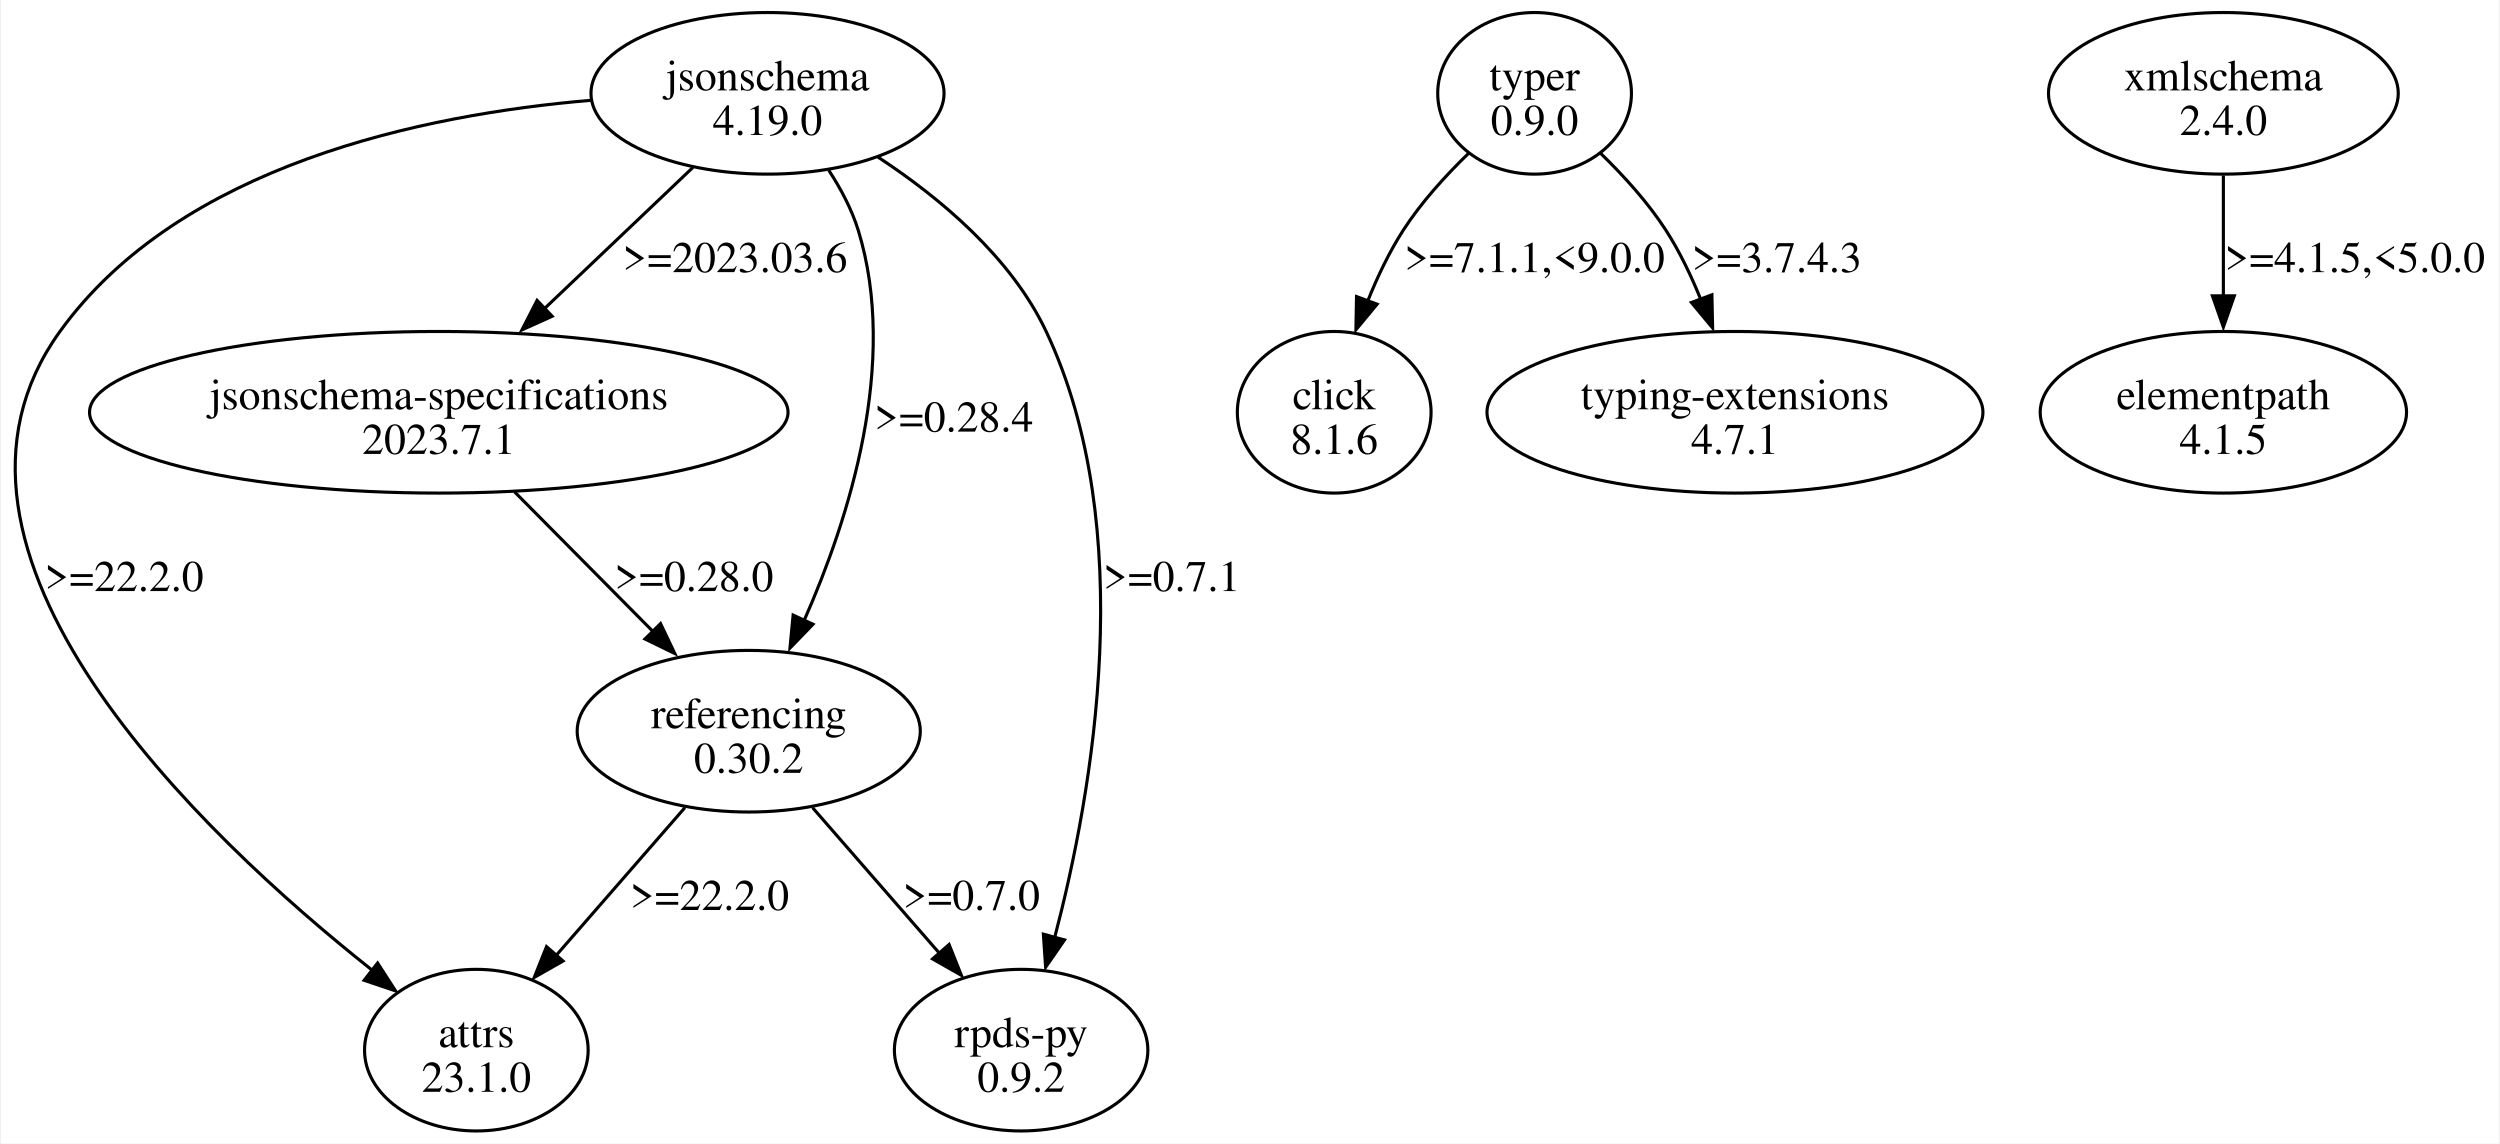
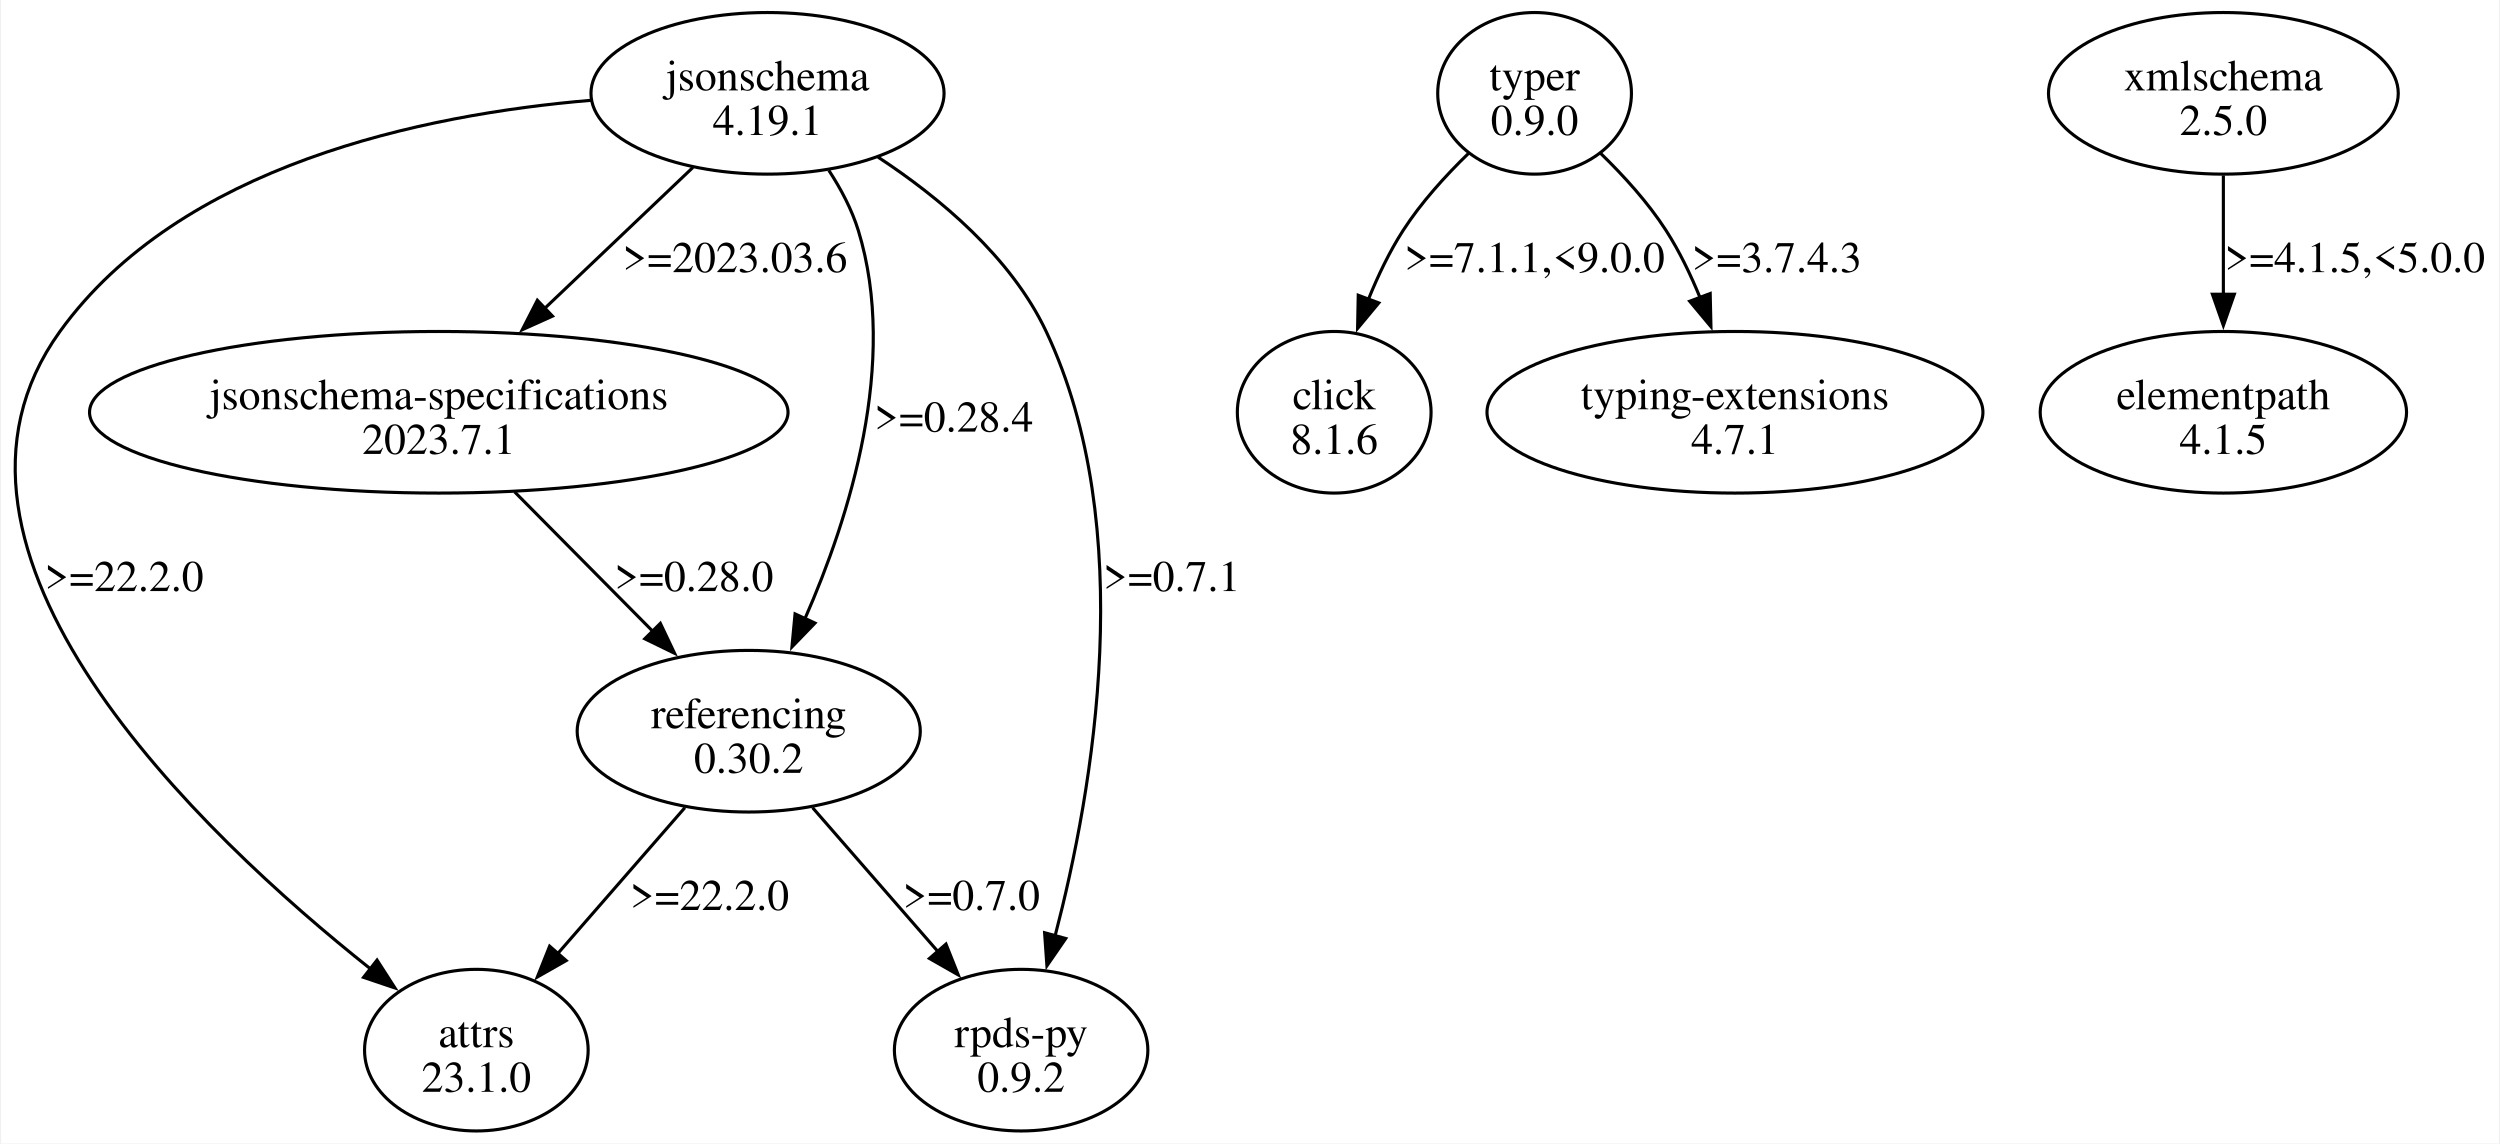
<svg xmlns="http://www.w3.org/2000/svg" width="798pt" height="365pt" viewBox="0.00 0.00 797.79 365.23">
  <g id="graph0" class="graph" transform="scale(1 1) rotate(0) translate(4 361.23)">
    <polygon fill="white" stroke="none" points="-4,4 -4,-361.23 793.79,-361.23 793.79,4 -4,4" />
    <g id="node1" class="node">
      <ellipse fill="none" stroke="black" cx="240.79" cy="-331.42" rx="56.39" ry="25.81" />
      <text text-anchor="middle" x="240.79" y="-332.37" font-family="Times,serif" font-size="14.00">jsonschema</text>
-       <text text-anchor="middle" x="240.79" y="-318.12" font-family="Times,serif" font-size="14.00">4.19.0</text>
+       <text text-anchor="middle" x="240.79" y="-318.12" font-family="Times,serif" font-size="14.00">4.19.1</text>
    </g>
    <g id="node2" class="node">
      <ellipse fill="none" stroke="black" cx="147.79" cy="-25.81" rx="35.71" ry="25.81" />
      <text text-anchor="middle" x="147.79" y="-26.76" font-family="Times,serif" font-size="14.00">attrs</text>
      <text text-anchor="middle" x="147.79" y="-12.51" font-family="Times,serif" font-size="14.00">23.1.0</text>
    </g>
    <g id="edge1" class="edge">
-       <path fill="none" stroke="black" d="M184.35,-329.19C130.87,-324.66 53.19,-308.58 14.79,-255.36 -35.85,-185.18 60.2,-94.43 114.37,-51.46" />
-       <polygon fill="black" stroke="black" points="116.25,-53.64 121.99,-44.74 111.95,-48.12 116.25,-53.64" />
+       <path fill="none" stroke="black" d="M184.35,-329.19C130.87,-324.66 53.19,-308.58 14.79,-255.36 -35.75,-185.32 59.8,-94.81 114.03,-51.72" />
+       <polygon fill="black" stroke="black" points="116.07,-54.58 121.8,-45.67 111.76,-49.06 116.07,-54.58" />
      <text text-anchor="middle" x="35.29" y="-172.44" font-family="Times,serif" font-size="14.00">&gt;=22.2.0</text>
    </g>
    <g id="node3" class="node">
      <ellipse fill="none" stroke="black" cx="135.79" cy="-229.55" rx="111.55" ry="25.81" />
      <text text-anchor="middle" x="135.79" y="-230.5" font-family="Times,serif" font-size="14.00">jsonschema-specifications</text>
      <text text-anchor="middle" x="135.79" y="-216.25" font-family="Times,serif" font-size="14.00">2023.7.1</text>
    </g>
    <g id="edge2" class="edge">
-       <path fill="none" stroke="black" d="M216.96,-307.75C202.84,-294.33 184.73,-277.1 169.2,-262.33" />
-       <polygon fill="black" stroke="black" points="172.01,-260.22 162.35,-255.86 167.19,-265.29 172.01,-260.22" />
+       <path fill="none" stroke="black" d="M216.96,-307.75C202.97,-294.45 185.07,-277.42 169.63,-262.74" />
+       <polygon fill="black" stroke="black" points="172.11,-260.26 162.45,-255.91 167.28,-265.33 172.11,-260.26" />
      <text text-anchor="middle" x="230.41" y="-274.31" font-family="Times,serif" font-size="14.00">&gt;=2023.03.6</text>
    </g>
    <g id="node4" class="node">
      <ellipse fill="none" stroke="black" cx="234.79" cy="-127.68" rx="54.8" ry="25.81" />
      <text text-anchor="middle" x="234.79" y="-128.63" font-family="Times,serif" font-size="14.00">referencing</text>
      <text text-anchor="middle" x="234.79" y="-114.38" font-family="Times,serif" font-size="14.00">0.30.2</text>
    </g>
    <g id="edge3" class="edge">
-       <path fill="none" stroke="black" d="M260.37,-306.82C264.24,-300.89 267.73,-294.3 269.79,-287.61 282.72,-245.44 266.87,-195.6 252.52,-163.13" />
-       <polygon fill="black" stroke="black" points="255.32,-161.84 247.96,-154.23 248.97,-164.77 255.32,-161.84" />
+       <path fill="none" stroke="black" d="M260.37,-306.82C264.24,-300.89 267.73,-294.3 269.79,-287.61 282.67,-245.62 267.01,-196.04 252.71,-163.55" />
+       <polygon fill="black" stroke="black" points="255.95,-162.22 248.59,-154.6 249.59,-165.15 255.95,-162.22" />
      <text text-anchor="middle" x="300.29" y="-223.37" font-family="Times,serif" font-size="14.00">&gt;=0.28.4</text>
    </g>
    <g id="node5" class="node">
      <ellipse fill="none" stroke="black" cx="321.79" cy="-25.81" rx="40.48" ry="25.81" />
      <text text-anchor="middle" x="321.79" y="-26.76" font-family="Times,serif" font-size="14.00">rpds-py</text>
      <text text-anchor="middle" x="321.79" y="-12.51" font-family="Times,serif" font-size="14.00">0.9.2</text>
    </g>
    <g id="edge4" class="edge">
-       <path fill="none" stroke="black" d="M276.09,-311.04C295.8,-298.1 318.57,-279.12 329.79,-255.36 359.51,-192.37 344.74,-108.38 332.5,-61.75" />
-       <polygon fill="black" stroke="black" points="335.65,-61.01 329.62,-52.29 328.9,-62.86 335.65,-61.01" />
+       <path fill="none" stroke="black" d="M276.09,-311.04C295.8,-298.1 318.57,-279.12 329.79,-255.36 359.39,-192.63 344.86,-109.09 332.65,-62.34" />
+       <polygon fill="black" stroke="black" points="336.04,-61.47 330.03,-52.75 329.29,-63.32 336.04,-61.47" />
      <text text-anchor="middle" x="369.91" y="-172.44" font-family="Times,serif" font-size="14.00">&gt;=0.7.1</text>
    </g>
    <g id="edge7" class="edge">
-       <path fill="none" stroke="black" d="M160,-204.12C173.43,-190.57 190.25,-173.6 204.54,-159.19" />
-       <polygon fill="black" stroke="black" points="206.62,-162.05 211.18,-152.49 201.65,-157.13 206.62,-162.05" />
+       <path fill="none" stroke="black" d="M160.01,-204.12C173.31,-190.7 189.94,-173.92 204.14,-159.59" />
+       <polygon fill="black" stroke="black" points="206.56,-162.13 211.11,-152.56 201.59,-157.2 206.56,-162.13" />
      <text text-anchor="middle" x="217.29" y="-172.44" font-family="Times,serif" font-size="14.00">&gt;=0.28.0</text>
    </g>
    <g id="edge5" class="edge">
-       <path fill="none" stroke="black" d="M214.39,-103.26C202.1,-89.16 186.34,-71.07 173.24,-56.03" />
-       <polygon fill="black" stroke="black" points="175.48,-54.28 166.28,-49.04 170.21,-58.87 175.48,-54.28" />
+       <path fill="none" stroke="black" d="M214.39,-103.26C202.21,-89.29 186.64,-71.41 173.61,-56.45" />
+       <polygon fill="black" stroke="black" points="176.48,-54.42 167.27,-49.18 171.2,-59.02 176.48,-54.42" />
      <text text-anchor="middle" x="222.29" y="-70.57" font-family="Times,serif" font-size="14.00">&gt;=22.2.0</text>
    </g>
    <g id="edge6" class="edge">
-       <path fill="none" stroke="black" d="M255.18,-103.26C267.3,-89.35 282.79,-71.57 295.78,-56.66" />
-       <polygon fill="black" stroke="black" points="298.78,-59.55 302.71,-49.71 293.5,-54.95 298.78,-59.55" />
+       <path fill="none" stroke="black" d="M255.18,-103.26C267.19,-89.48 282.51,-71.9 295.42,-57.07" />
+       <polygon fill="black" stroke="black" points="297.79,-59.69 301.71,-49.85 292.51,-55.09 297.79,-59.69" />
      <text text-anchor="middle" x="305.91" y="-70.57" font-family="Times,serif" font-size="14.00">&gt;=0.7.0</text>
    </g>
    <g id="node6" class="node">
      <ellipse fill="none" stroke="black" cx="485.79" cy="-331.42" rx="30.94" ry="25.81" />
      <text text-anchor="middle" x="485.79" y="-332.37" font-family="Times,serif" font-size="14.00">typer</text>
      <text text-anchor="middle" x="485.79" y="-318.12" font-family="Times,serif" font-size="14.00">0.9.0</text>
    </g>
    <g id="node7" class="node">
      <ellipse fill="none" stroke="black" cx="421.79" cy="-229.55" rx="30.94" ry="25.81" />
      <text text-anchor="middle" x="421.79" y="-230.5" font-family="Times,serif" font-size="14.00">click</text>
      <text text-anchor="middle" x="421.79" y="-216.25" font-family="Times,serif" font-size="14.00">8.1.6</text>
    </g>
    <g id="edge8" class="edge">
-       <path fill="none" stroke="black" d="M464.72,-312.27C457.37,-305.15 449.53,-296.54 443.79,-287.61 439.36,-280.73 435.61,-272.83 432.52,-265.14" />
-       <polygon fill="black" stroke="black" points="435.49,-264.07 428.73,-255.91 428.92,-266.5 435.49,-264.07" />
+       <path fill="none" stroke="black" d="M464.72,-312.27C457.37,-305.15 449.54,-296.54 443.79,-287.61 439.46,-280.89 435.78,-273.19 432.74,-265.67" />
+       <polygon fill="black" stroke="black" points="436.03,-264.48 429.26,-256.33 429.47,-266.92 436.03,-264.48" />
      <text text-anchor="middle" x="485.79" y="-274.31" font-family="Times,serif" font-size="14.00">&gt;=7.1.1,&lt;9.0.0</text>
    </g>
    <g id="node8" class="node">
      <ellipse fill="none" stroke="black" cx="549.79" cy="-229.55" rx="79.2" ry="25.81" />
      <text text-anchor="middle" x="549.79" y="-230.5" font-family="Times,serif" font-size="14.00">typing-extensions</text>
      <text text-anchor="middle" x="549.79" y="-216.25" font-family="Times,serif" font-size="14.00">4.7.1</text>
    </g>
    <g id="edge9" class="edge">
-       <path fill="none" stroke="black" d="M506.86,-312.27C514.2,-305.15 522.04,-296.54 527.79,-287.61 532.13,-280.86 535.83,-273.11 538.88,-265.56" />
-       <polygon fill="black" stroke="black" points="542.43,-267.07 542.65,-256.47 535.87,-264.62 542.43,-267.07" />
+       <path fill="none" stroke="black" d="M506.86,-312.27C514.2,-305.15 522.04,-296.54 527.79,-287.61 532.03,-281.01 535.66,-273.46 538.68,-266.07" />
+       <polygon fill="black" stroke="black" points="541.88,-267.48 542.12,-256.89 535.33,-265.02 541.88,-267.48" />
      <text text-anchor="middle" x="563.16" y="-274.31" font-family="Times,serif" font-size="14.00">&gt;=3.7.4.3</text>
    </g>
    <g id="node9" class="node">
      <ellipse fill="none" stroke="black" cx="705.79" cy="-331.42" rx="55.86" ry="25.81" />
      <text text-anchor="middle" x="705.79" y="-332.37" font-family="Times,serif" font-size="14.00">xmlschema</text>
-       <text text-anchor="middle" x="705.79" y="-318.12" font-family="Times,serif" font-size="14.00">2.4.0</text>
+       <text text-anchor="middle" x="705.79" y="-318.12" font-family="Times,serif" font-size="14.00">2.5.0</text>
    </g>
    <g id="node10" class="node">
      <ellipse fill="none" stroke="black" cx="705.79" cy="-229.55" rx="58.51" ry="25.81" />
      <text text-anchor="middle" x="705.79" y="-230.5" font-family="Times,serif" font-size="14.00">elementpath</text>
      <text text-anchor="middle" x="705.79" y="-216.25" font-family="Times,serif" font-size="14.00">4.1.5</text>
    </g>
    <g id="edge10" class="edge">
-       <path fill="none" stroke="black" d="M705.79,-305.21C705.79,-293.51 705.79,-279.37 705.79,-266.56" />
-       <polygon fill="black" stroke="black" points="709.29,-266.74 705.79,-256.74 702.29,-266.74 709.29,-266.74" />
+       <path fill="none" stroke="black" d="M705.79,-305.21C705.79,-293.62 705.79,-279.65 705.79,-266.95" />
+       <polygon fill="black" stroke="black" points="709.29,-267.25 705.79,-257.25 702.29,-267.25 709.29,-267.25" />
      <text text-anchor="middle" x="747.79" y="-274.31" font-family="Times,serif" font-size="14.00">&gt;=4.1.5,&lt;5.0.0</text>
    </g>
  </g>
</svg>
